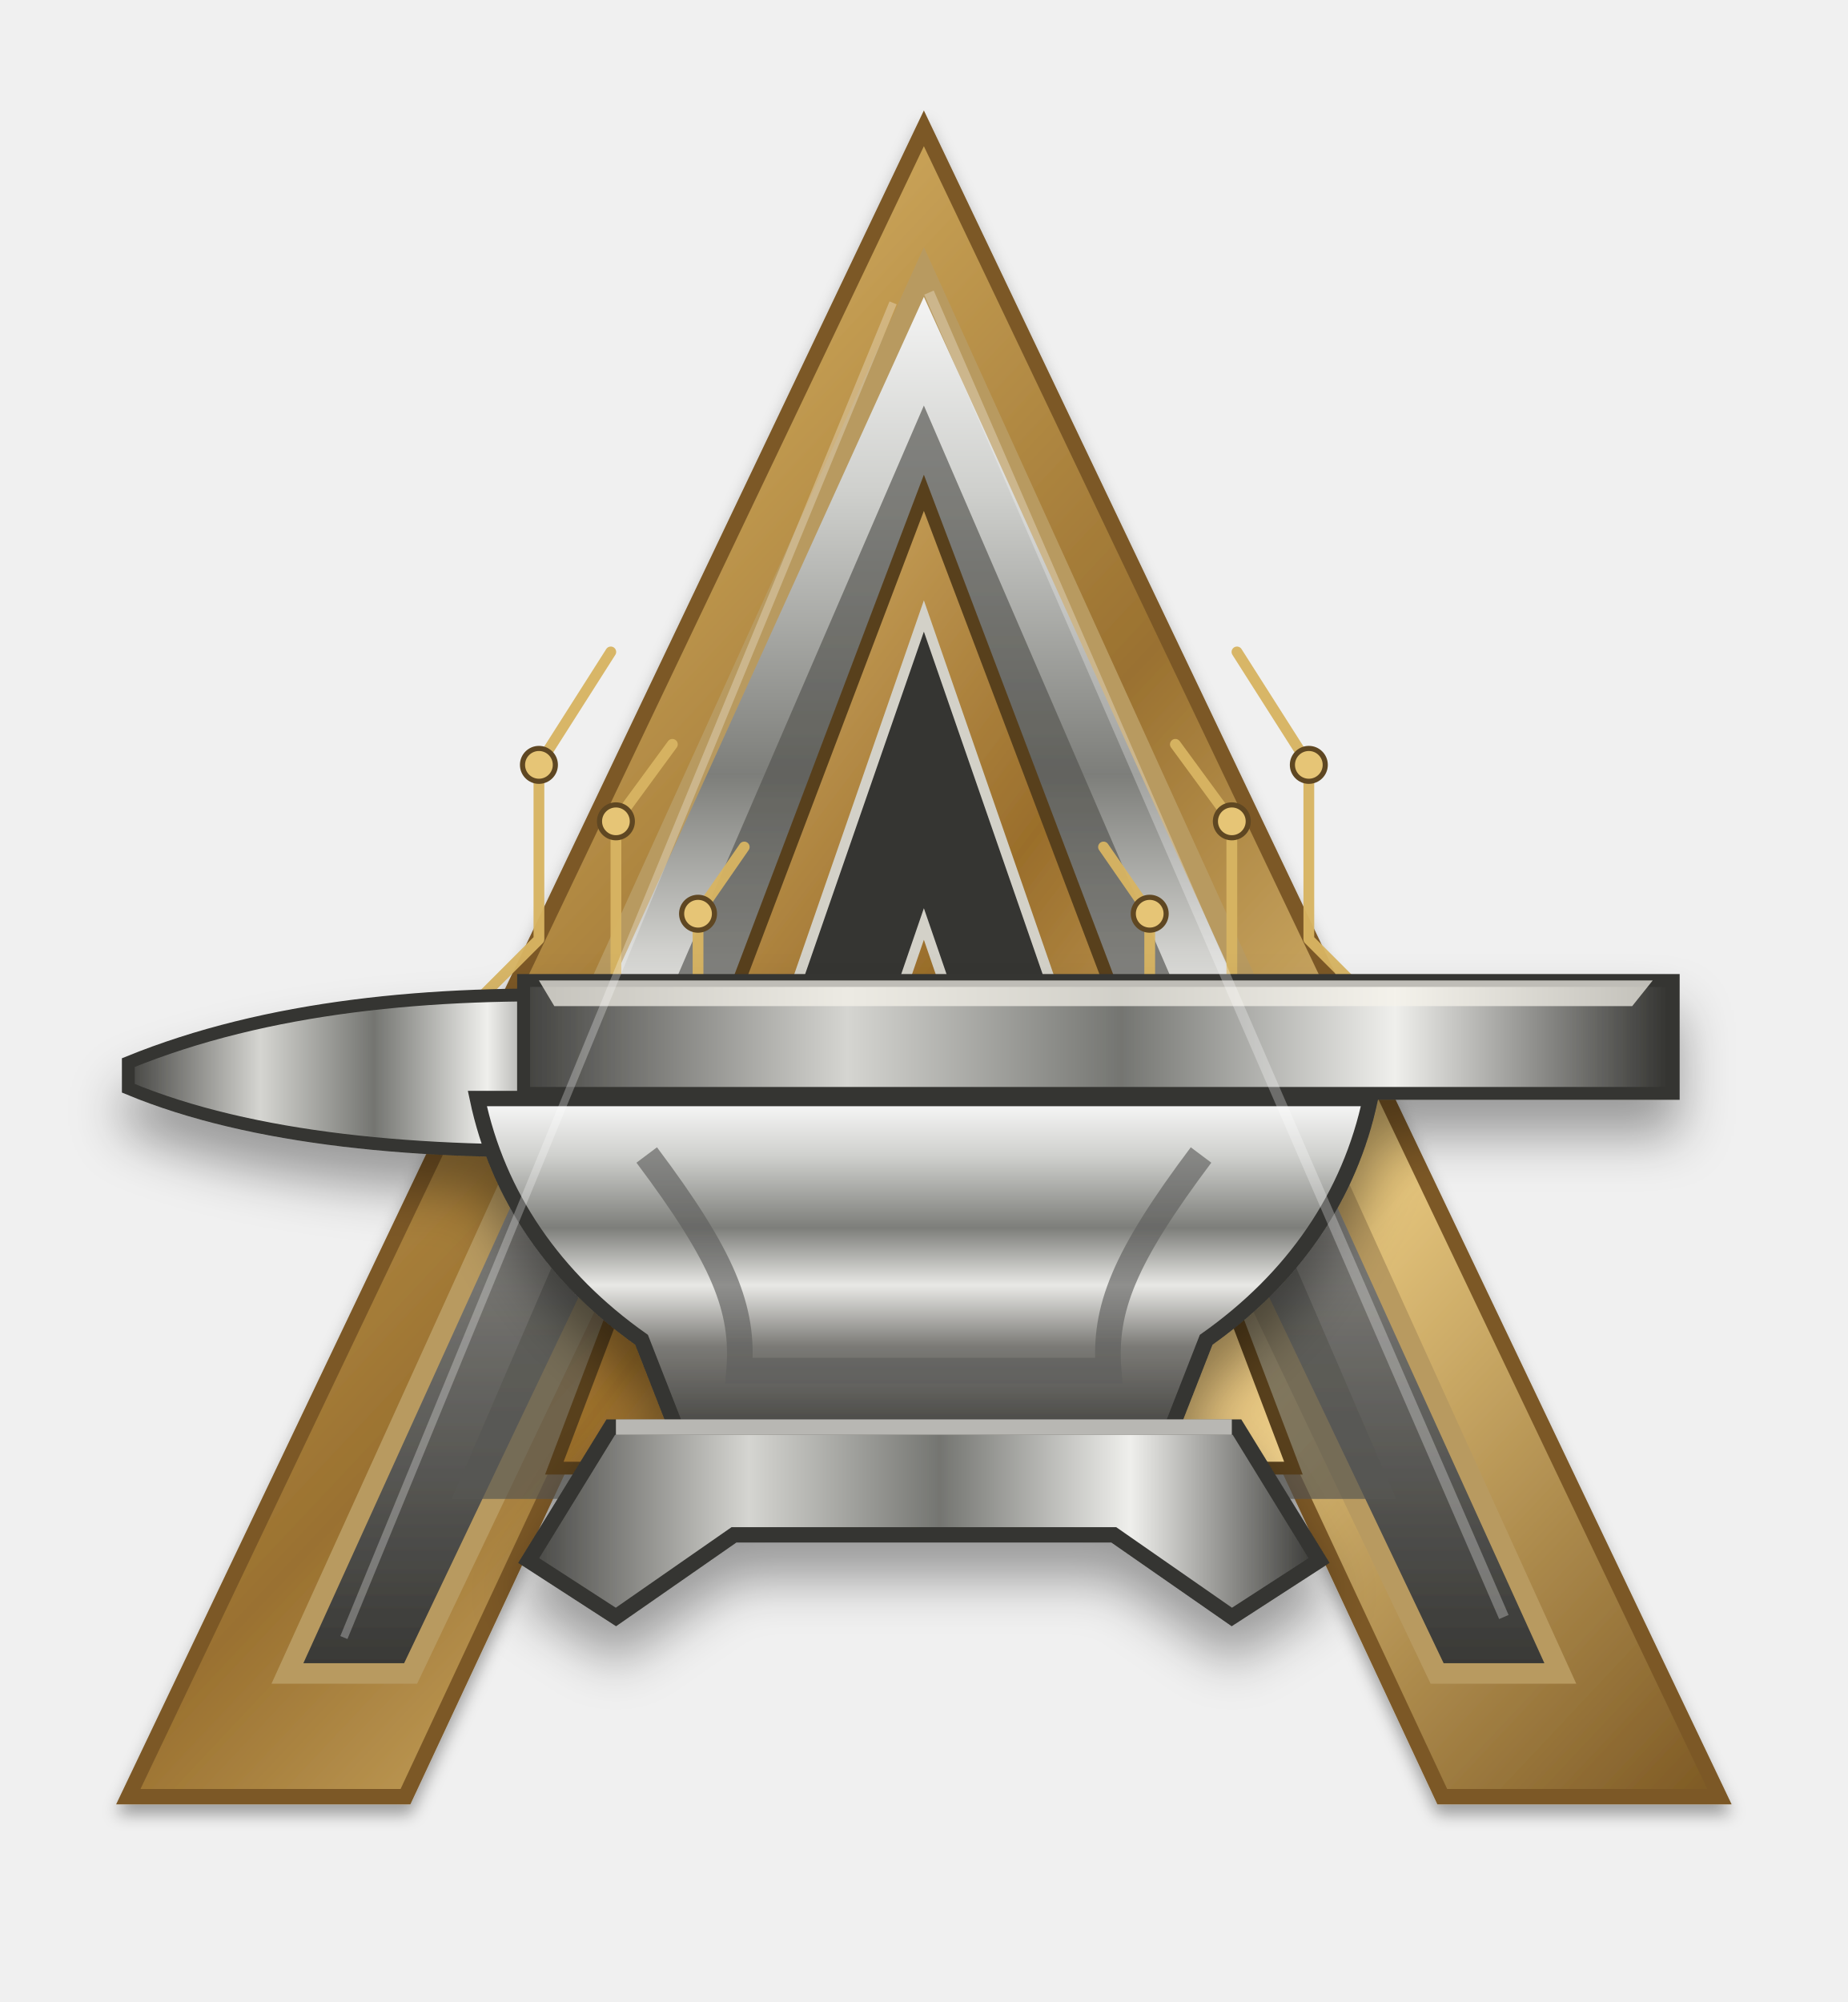
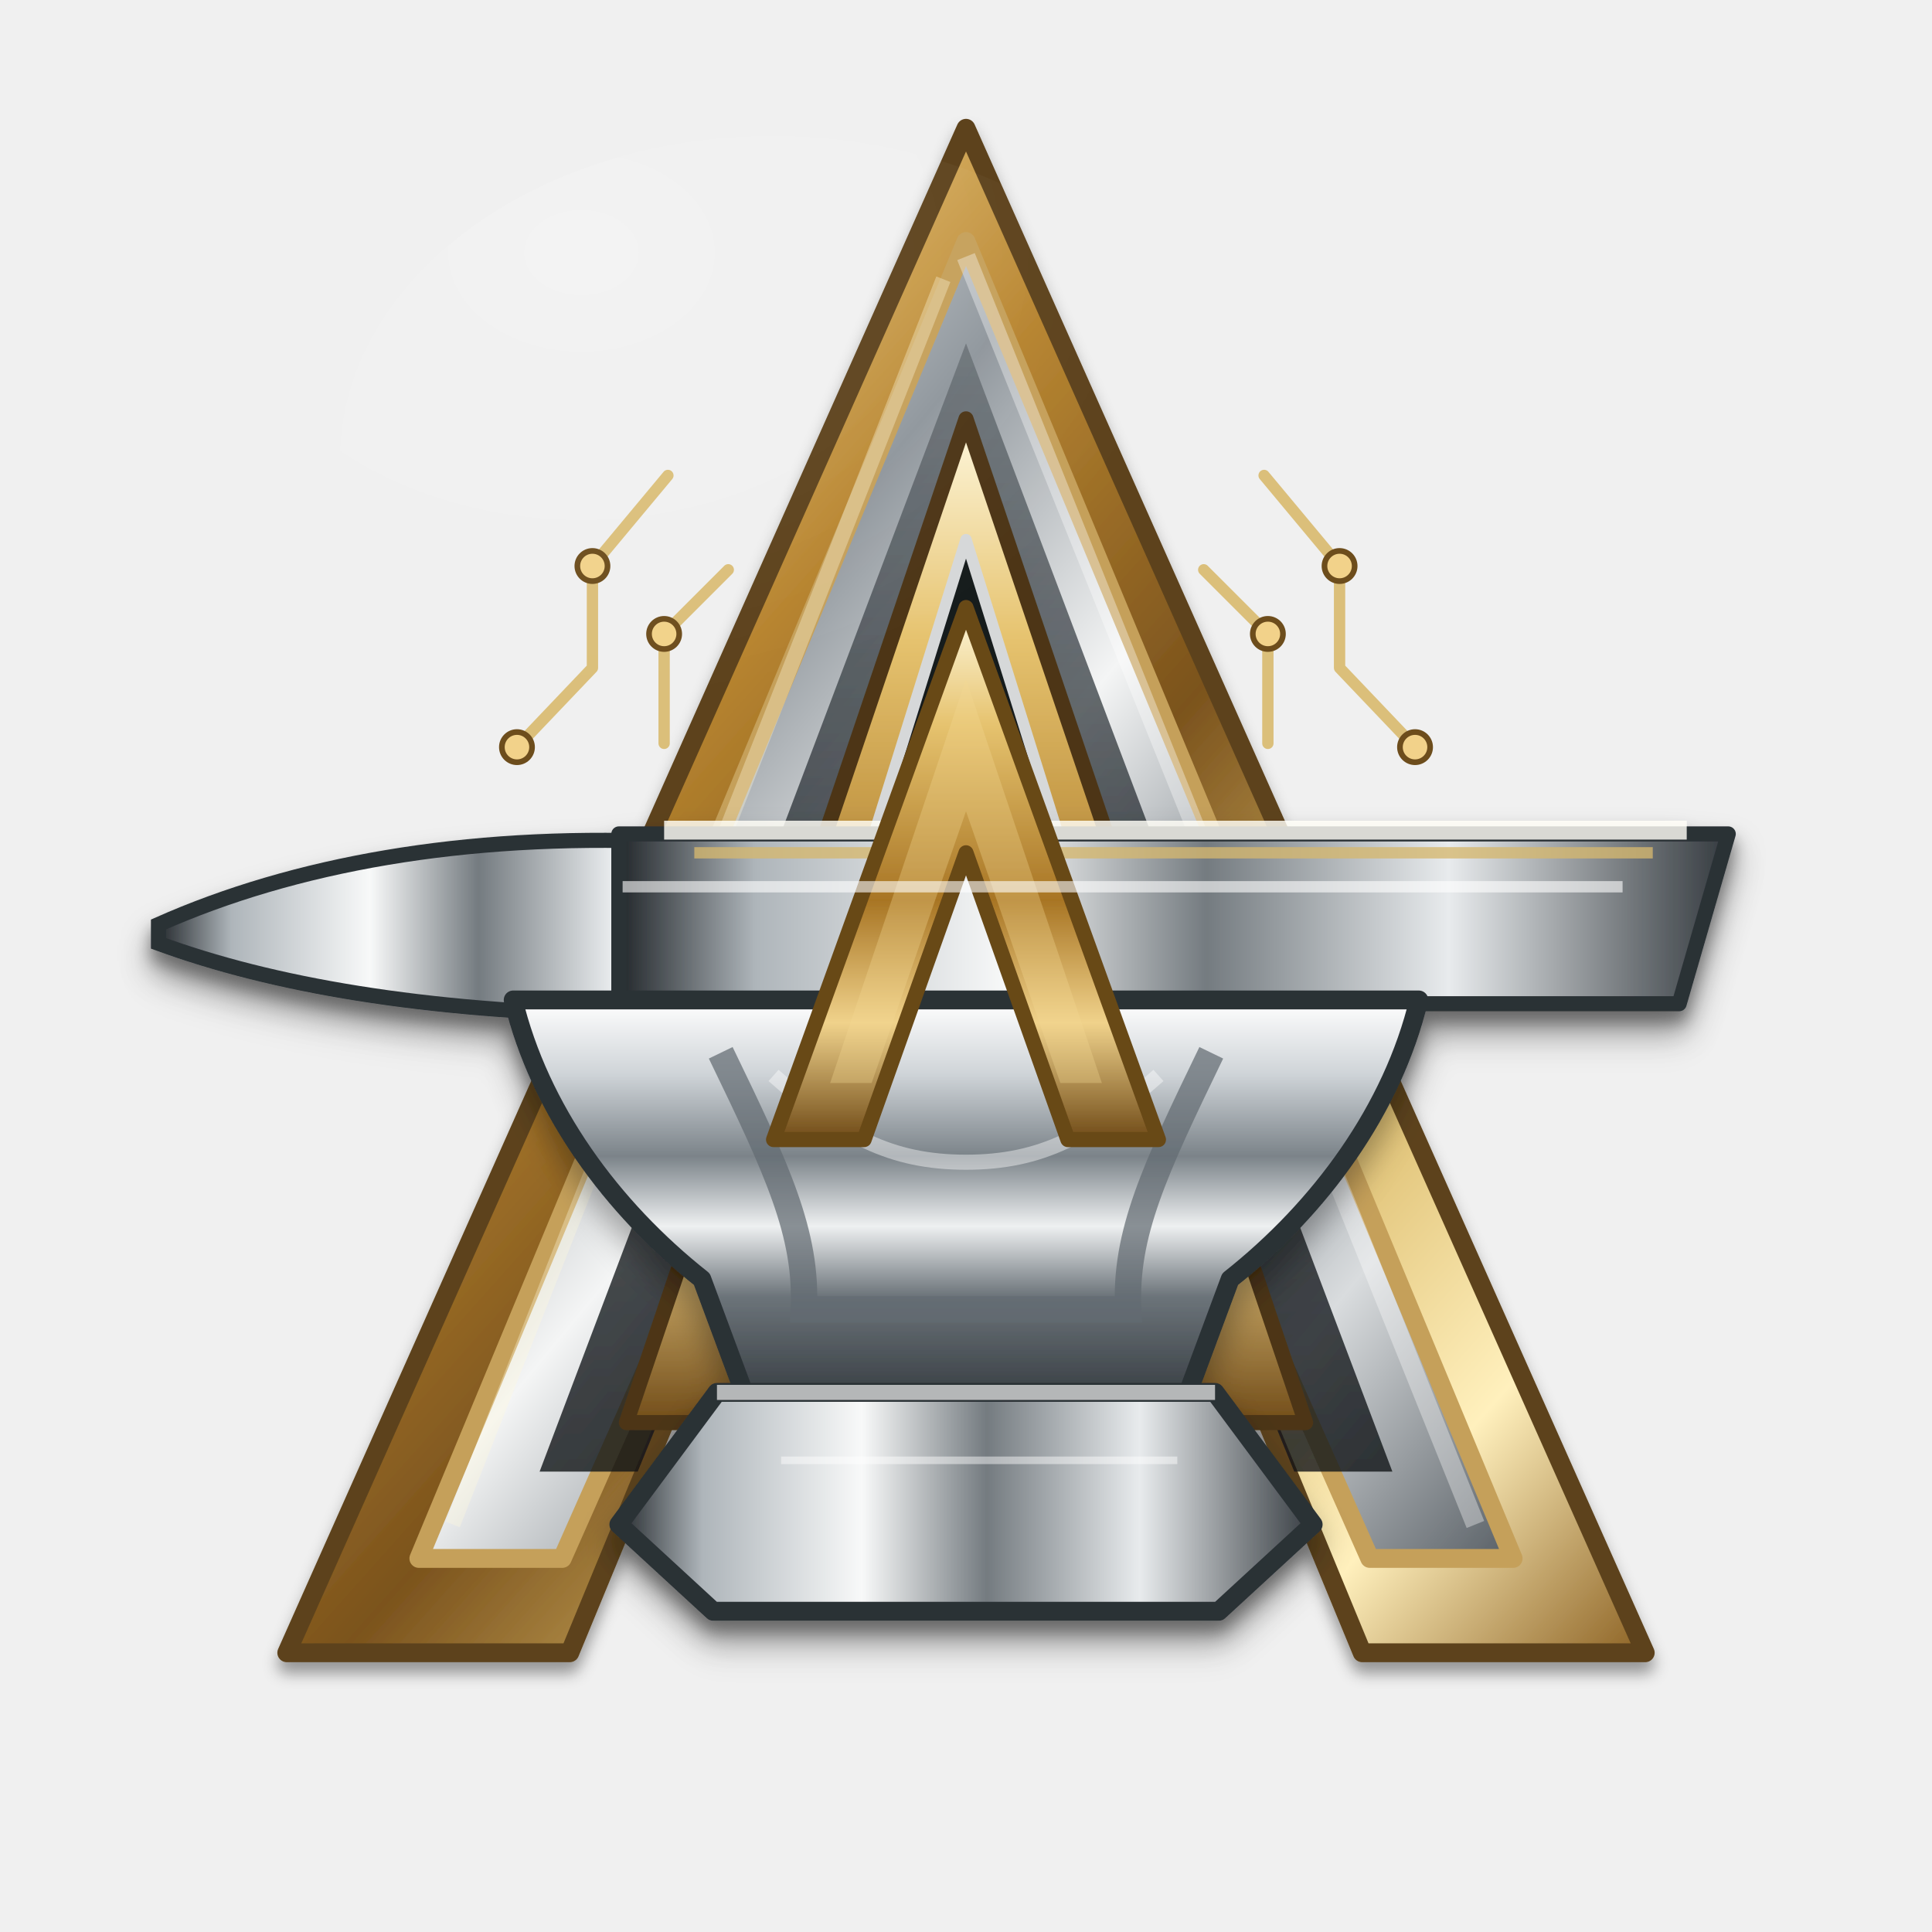
- <svg xmlns="http://www.w3.org/2000/svg" viewBox="0 0 360 390" role="img" aria-label="AppForge metallic anvil A logo">
+ <svg xmlns="http://www.w3.org/2000/svg" viewBox="0 0 512 512" role="img" aria-label="AppForge metallic anvil A logo">
  <defs>
-     <linearGradient id="goldOuter" x1="0" y1="0" x2="1" y2="1">
-       <stop offset="0" stop-color="#fff1c1" />
-       <stop offset=".18" stop-color="#d8b263" />
-       <stop offset=".48" stop-color="#9a7130" />
-       <stop offset=".72" stop-color="#e2c27a" />
-       <stop offset="1" stop-color="#7b5722" />
+     <linearGradient id="gold" x1="0" y1="0" x2="1" y2="1">
+       <stop offset="0" stop-color="#fff8dc" />
+       <stop offset=".14" stop-color="#f2d48d" />
+       <stop offset=".34" stop-color="#b7842f" />
+       <stop offset=".52" stop-color="#7b531d" />
+       <stop offset=".70" stop-color="#d9b867" />
+       <stop offset=".86" stop-color="#fff0bd" />
+       <stop offset="1" stop-color="#8a5f20" />
    </linearGradient>
-     <linearGradient id="goldEdge" x1="0" y1="0" x2="0" y2="1">
-       <stop offset="0" stop-color="#fff6d9" />
-       <stop offset=".36" stop-color="#c69a47" />
-       <stop offset=".72" stop-color="#8b6225" />
-       <stop offset="1" stop-color="#e0bd6c" />
+     <linearGradient id="goldBright" x1="0" y1="0" x2="0" y2="1">
+       <stop offset="0" stop-color="#fff9df" />
+       <stop offset=".22" stop-color="#e6c36f" />
+       <stop offset=".55" stop-color="#a87524" />
+       <stop offset=".78" stop-color="#f0d28b" />
+       <stop offset="1" stop-color="#6f4a17" />
    </linearGradient>
-     <linearGradient id="steel" x1="0" y1="0" x2="0" y2="1">
-       <stop offset="0" stop-color="#fafafa" />
-       <stop offset=".16" stop-color="#cfd0cd" />
-       <stop offset=".36" stop-color="#7d7e7a" />
-       <stop offset=".52" stop-color="#e8e8e5" />
-       <stop offset=".69" stop-color="#7b7a76" />
-       <stop offset="1" stop-color="#363633" />
+     <linearGradient id="silver" x1="0" y1="0" x2="1" y2="1">
+       <stop offset="0" stop-color="#ffffff" />
+       <stop offset=".13" stop-color="#d9dde0" />
+       <stop offset=".30" stop-color="#8f969c" />
+       <stop offset=".48" stop-color="#f4f5f5" />
+       <stop offset=".66" stop-color="#777f86" />
+       <stop offset=".82" stop-color="#d9dcde" />
+       <stop offset="1" stop-color="#555c62" />
    </linearGradient>
-     <linearGradient id="steelDark" x1="0" y1="0" x2="1" y2="0">
-       <stop offset="0" stop-color="#444441" />
-       <stop offset=".28" stop-color="#d5d5d1" />
-       <stop offset=".52" stop-color="#747571" />
-       <stop offset=".76" stop-color="#efefec" />
-       <stop offset="1" stop-color="#343431" />
+     <linearGradient id="steelFace" x1="0" y1="0" x2="0" y2="1">
+       <stop offset="0" stop-color="#ffffff" />
+       <stop offset=".18" stop-color="#cfd4d8" />
+       <stop offset=".38" stop-color="#7b8389" />
+       <stop offset=".55" stop-color="#eef0f1" />
+       <stop offset=".72" stop-color="#6c747a" />
+       <stop offset="1" stop-color="#31373c" />
    </linearGradient>
-     <linearGradient id="innerWarm" x1="0" y1="0" x2="1" y2="1">
-       <stop offset="0" stop-color="#e7c37a" />
-       <stop offset=".5" stop-color="#9a6e2b" />
-       <stop offset="1" stop-color="#f0d18c" />
+     <linearGradient id="steelEdge" x1="0" y1="0" x2="1" y2="0">
+       <stop offset="0" stop-color="#262b2f" />
+       <stop offset=".12" stop-color="#aeb5ba" />
+       <stop offset=".35" stop-color="#f8f9f9" />
+       <stop offset=".53" stop-color="#747b80" />
+       <stop offset=".75" stop-color="#e8ebed" />
+       <stop offset="1" stop-color="#373d42" />
    </linearGradient>
-     <filter id="shadow" x="-25%" y="-25%" width="150%" height="160%">
-       <feDropShadow dx="0" dy="10" stdDeviation="9" flood-color="#5d4a2b" flood-opacity=".28" />
-       <feDropShadow dx="0" dy="2" stdDeviation="1.5" flood-color="#000" flood-opacity=".34" />
+     <linearGradient id="darkMetal" x1="0" y1="0" x2="0" y2="1">
+       <stop offset="0" stop-color="#666d72" />
+       <stop offset=".5" stop-color="#282e33" />
+       <stop offset="1" stop-color="#111518" />
+     </linearGradient>
+     <radialGradient id="shine" cx=".28" cy=".18" r=".7">
+       <stop offset="0" stop-color="#ffffff" stop-opacity=".95" />
+       <stop offset=".30" stop-color="#ffffff" stop-opacity=".25" />
+       <stop offset="1" stop-color="#ffffff" stop-opacity="0" />
+     </radialGradient>
+     <filter id="shadow" x="-30%" y="-30%" width="160%" height="180%">
+       <feDropShadow dx="0" dy="12" stdDeviation="12" flood-color="#3d2c14" flood-opacity=".34" />
+       <feDropShadow dx="0" dy="3" stdDeviation="2" flood-color="#000000" flood-opacity=".38" />
    </filter>
-     <filter id="anvilShadow" x="-25%" y="-25%" width="150%" height="160%">
-       <feDropShadow dx="0" dy="7" stdDeviation="5" flood-color="#000" flood-opacity=".36" />
+     <filter id="soft" x="-20%" y="-20%" width="140%" height="150%">
+       <feDropShadow dx="0" dy="5" stdDeviation="4" flood-color="#000000" flood-opacity=".32" />
    </filter>
  </defs>
  <g filter="url(#shadow)">
-     <path d="M180 25 L335 350 L281 350 L238 258 L122 258 L79 350 L25 350 Z" fill="url(#goldOuter)" stroke="#7c5928" stroke-width="3" />
-     <path d="M180 53 L304 326 L280 326 L229 219 L131 219 L80 326 L56 326 Z" fill="url(#steel)" stroke="#b89a61" stroke-width="4" />
-     <path d="M180 79 L272 292 L249 292 L213 207 L147 207 L111 292 L88 292 Z" fill="#575752" opacity=".68" />
-     <path d="M180 96 L252 286 L229 286 L203 214 L157 214 L131 286 L108 286 Z" fill="url(#innerWarm)" stroke="#59411e" stroke-width="2.5" />
-     <path d="M180 120 L223 244 L202 244 L180 180 L158 244 L137 244 Z" fill="#343432" stroke="#d3d1c8" stroke-width="2" />
+     <path d="M256 34 L436 438 L361 438 L316 329 L196 329 L151 438 L76 438 Z" fill="url(#gold)" stroke="#5d431d" stroke-width="5" stroke-linejoin="round" />
+     <path d="M256 64 L401 413 L363 413 L308 289 L204 289 L149 413 L111 413 Z" fill="url(#silver)" stroke="#c5a05a" stroke-width="5" stroke-linejoin="round" />
+     <path d="M256 91 L369 390 L343 390 L294 270 L218 270 L169 390 L143 390 Z" fill="url(#darkMetal)" opacity=".80" />
+     <path d="M256 111 L346 377 L319 377 L282 267 L230 267 L193 377 L166 377 Z" fill="url(#goldBright)" stroke="#4d3617" stroke-width="4" stroke-linejoin="round" />
+     <path d="M256 143 L320 348 L296 348 L256 226 L216 348 L192 348 Z" fill="#151a1d" stroke="#d6d8d9" stroke-width="3" stroke-linejoin="round" />
+     <path d="M256 68 L391 404" fill="none" stroke="#ffffff" stroke-width="5" opacity=".35" />
+     <path d="M120 404 L250 74" fill="none" stroke="#fff8dd" stroke-width="4" opacity=".34" />
+     <g filter="url(#soft)">
+       <path d="M42 245 C78 229 123 221 175 223 L202 223 L202 269 L165 269 C112 268 72 261 42 250 Z" fill="url(#steelEdge)" stroke="#2b3136" stroke-width="4" />
+       <path d="M164 221 H458 L445 266 H164 Z" fill="url(#steelEdge)" stroke="#2b3136" stroke-width="4" stroke-linejoin="round" />
+       <path d="M176 220 H447" stroke="#fffef7" stroke-width="5" opacity=".82" />
+       <path d="M184 226 H438" stroke="#d5b76e" stroke-width="3" opacity=".78" />
+       <path d="M174 265 H376                C369 294 350 320 326 339                L313 374                H199                L186 339                C162 320 143 294 136 265 Z" fill="url(#steelFace)" stroke="#2a3035" stroke-width="5" stroke-linejoin="round" />
+       <path d="M191 279 C206 310 214 327 213 347 H299 C298 327 306 310 321 279" fill="none" stroke="#636b71" stroke-width="7" opacity=".72" />
+       <path d="M205 285 C223 301 236 308 256 308 C276 308 289 301 307 285" fill="none" stroke="#ffffff" stroke-width="4" opacity=".42" />
+       <path d="M190 369 H322 L348 404 L323 427 H189 L164 404 Z" fill="url(#steelEdge)" stroke="#2a3035" stroke-width="5" stroke-linejoin="round" />
+       <path d="M190 369 H322" stroke="#ffffff" stroke-width="4" opacity=".65" />
+     </g>
+     <path d="M256 161 L307 302 H283 L256 226 L229 302 H205 Z" fill="url(#goldBright)" stroke="#684817" stroke-width="4" stroke-linejoin="round" />
+     <path d="M256 180 L292 287 H281 L256 215 L231 287 H220 Z" fill="#f2d892" opacity=".33" />
  </g>
-   <g fill="none" stroke="#d7b462" stroke-width="2.1" stroke-linecap="round" stroke-linejoin="round" opacity=".96">
-     <path d="M119 127 L105 149 L105 183 L88 200" />
-     <path d="M131 145 L120 160 L120 192 L103 209" />
-     <path d="M145 165 L136 178 L136 205" />
-     <path d="M241 127 L255 149 L255 183 L272 200" />
-     <path d="M229 145 L240 160 L240 192 L257 209" />
-     <path d="M215 165 L224 178 L224 205" />
+   <g fill="none" stroke="#d8b96b" stroke-width="3" stroke-linecap="round" stroke-linejoin="round" opacity=".88">
+     <path d="M177 126 L157 150 L157 177 L137 198" />
+     <path d="M193 151 L176 168 L176 197" />
+     <path d="M335 126 L355 150 L355 177 L375 198" />
+     <path d="M319 151 L336 168 L336 197" />
  </g>
-   <g fill="#e6c576" stroke="#5f4722" stroke-width="1">
-     <circle cx="105" cy="149" r="3.2" />
-     <circle cx="88" cy="200" r="3.2" />
-     <circle cx="120" cy="160" r="3.2" />
-     <circle cx="103" cy="209" r="3.2" />
-     <circle cx="136" cy="178" r="3.2" />
-     <circle cx="255" cy="149" r="3.2" />
-     <circle cx="272" cy="200" r="3.2" />
-     <circle cx="240" cy="160" r="3.2" />
-     <circle cx="257" cy="209" r="3.2" />
-     <circle cx="224" cy="178" r="3.2" />
+   <g fill="#f2d28a" stroke="#6d4d1c" stroke-width="1.5">
+     <circle cx="157" cy="150" r="4" />
+     <circle cx="137" cy="198" r="4" />
+     <circle cx="176" cy="168" r="4" />
+     <circle cx="355" cy="150" r="4" />
+     <circle cx="375" cy="198" r="4" />
+     <circle cx="336" cy="168" r="4" />
  </g>
-   <g filter="url(#anvilShadow)">
-     <path d="M25 207 C52 196 84 193 117 194 L117 224 C82 225 49 222 25 212 Z" fill="url(#steelDark)" stroke="#343431" stroke-width="2.5" />
-     <path d="M102 191 L326 191 L326 213 L102 213 Z" fill="url(#steelDark)" stroke="#343431" stroke-width="2.5" />
-     <path d="M105 191 L322 191 L318 196 L108 196 Z" fill="#f5f3ea" opacity=".72" />
-     <path d="M109 188 L324 188" stroke="url(#goldEdge)" stroke-width="4" />
-     <path d="M115 214 L267 214              C263 233 252 249 235 261              L226 284              L134 284              L125 261              C108 249 97 233 93 214 Z" fill="url(#steel)" stroke="#343431" stroke-width="3" />
-     <path d="M126 225 C141 245 145 255 144 267 L216 267 C215 255 219 245 234 225" fill="none" stroke="#5f605d" stroke-width="5" opacity=".65" />
-     <path d="M119 278 L241 278 L257 304 L240 315 L217 299 L143 299 L120 315 L103 304 Z" fill="url(#steelDark)" stroke="#343431" stroke-width="3" />
-     <path d="M120 278 L240 278" stroke="#f1f0e9" stroke-width="3" opacity=".7" />
-   </g>
-   <path d="M181 57 L293 315" stroke="#fff" stroke-width="2" opacity=".28" />
-   <path d="M67 319 L174 59" stroke="#fff" stroke-width="1.5" opacity=".28" />
+   <path d="M165 235 H430" stroke="#ffffff" stroke-width="3" opacity=".60" />
+   <path d="M207 387 H312" stroke="#ffffff" stroke-width="2" opacity=".46" />
+   <ellipse cx="205" cy="122" rx="115" ry="86" fill="url(#shine)" opacity=".23" />
</svg>
